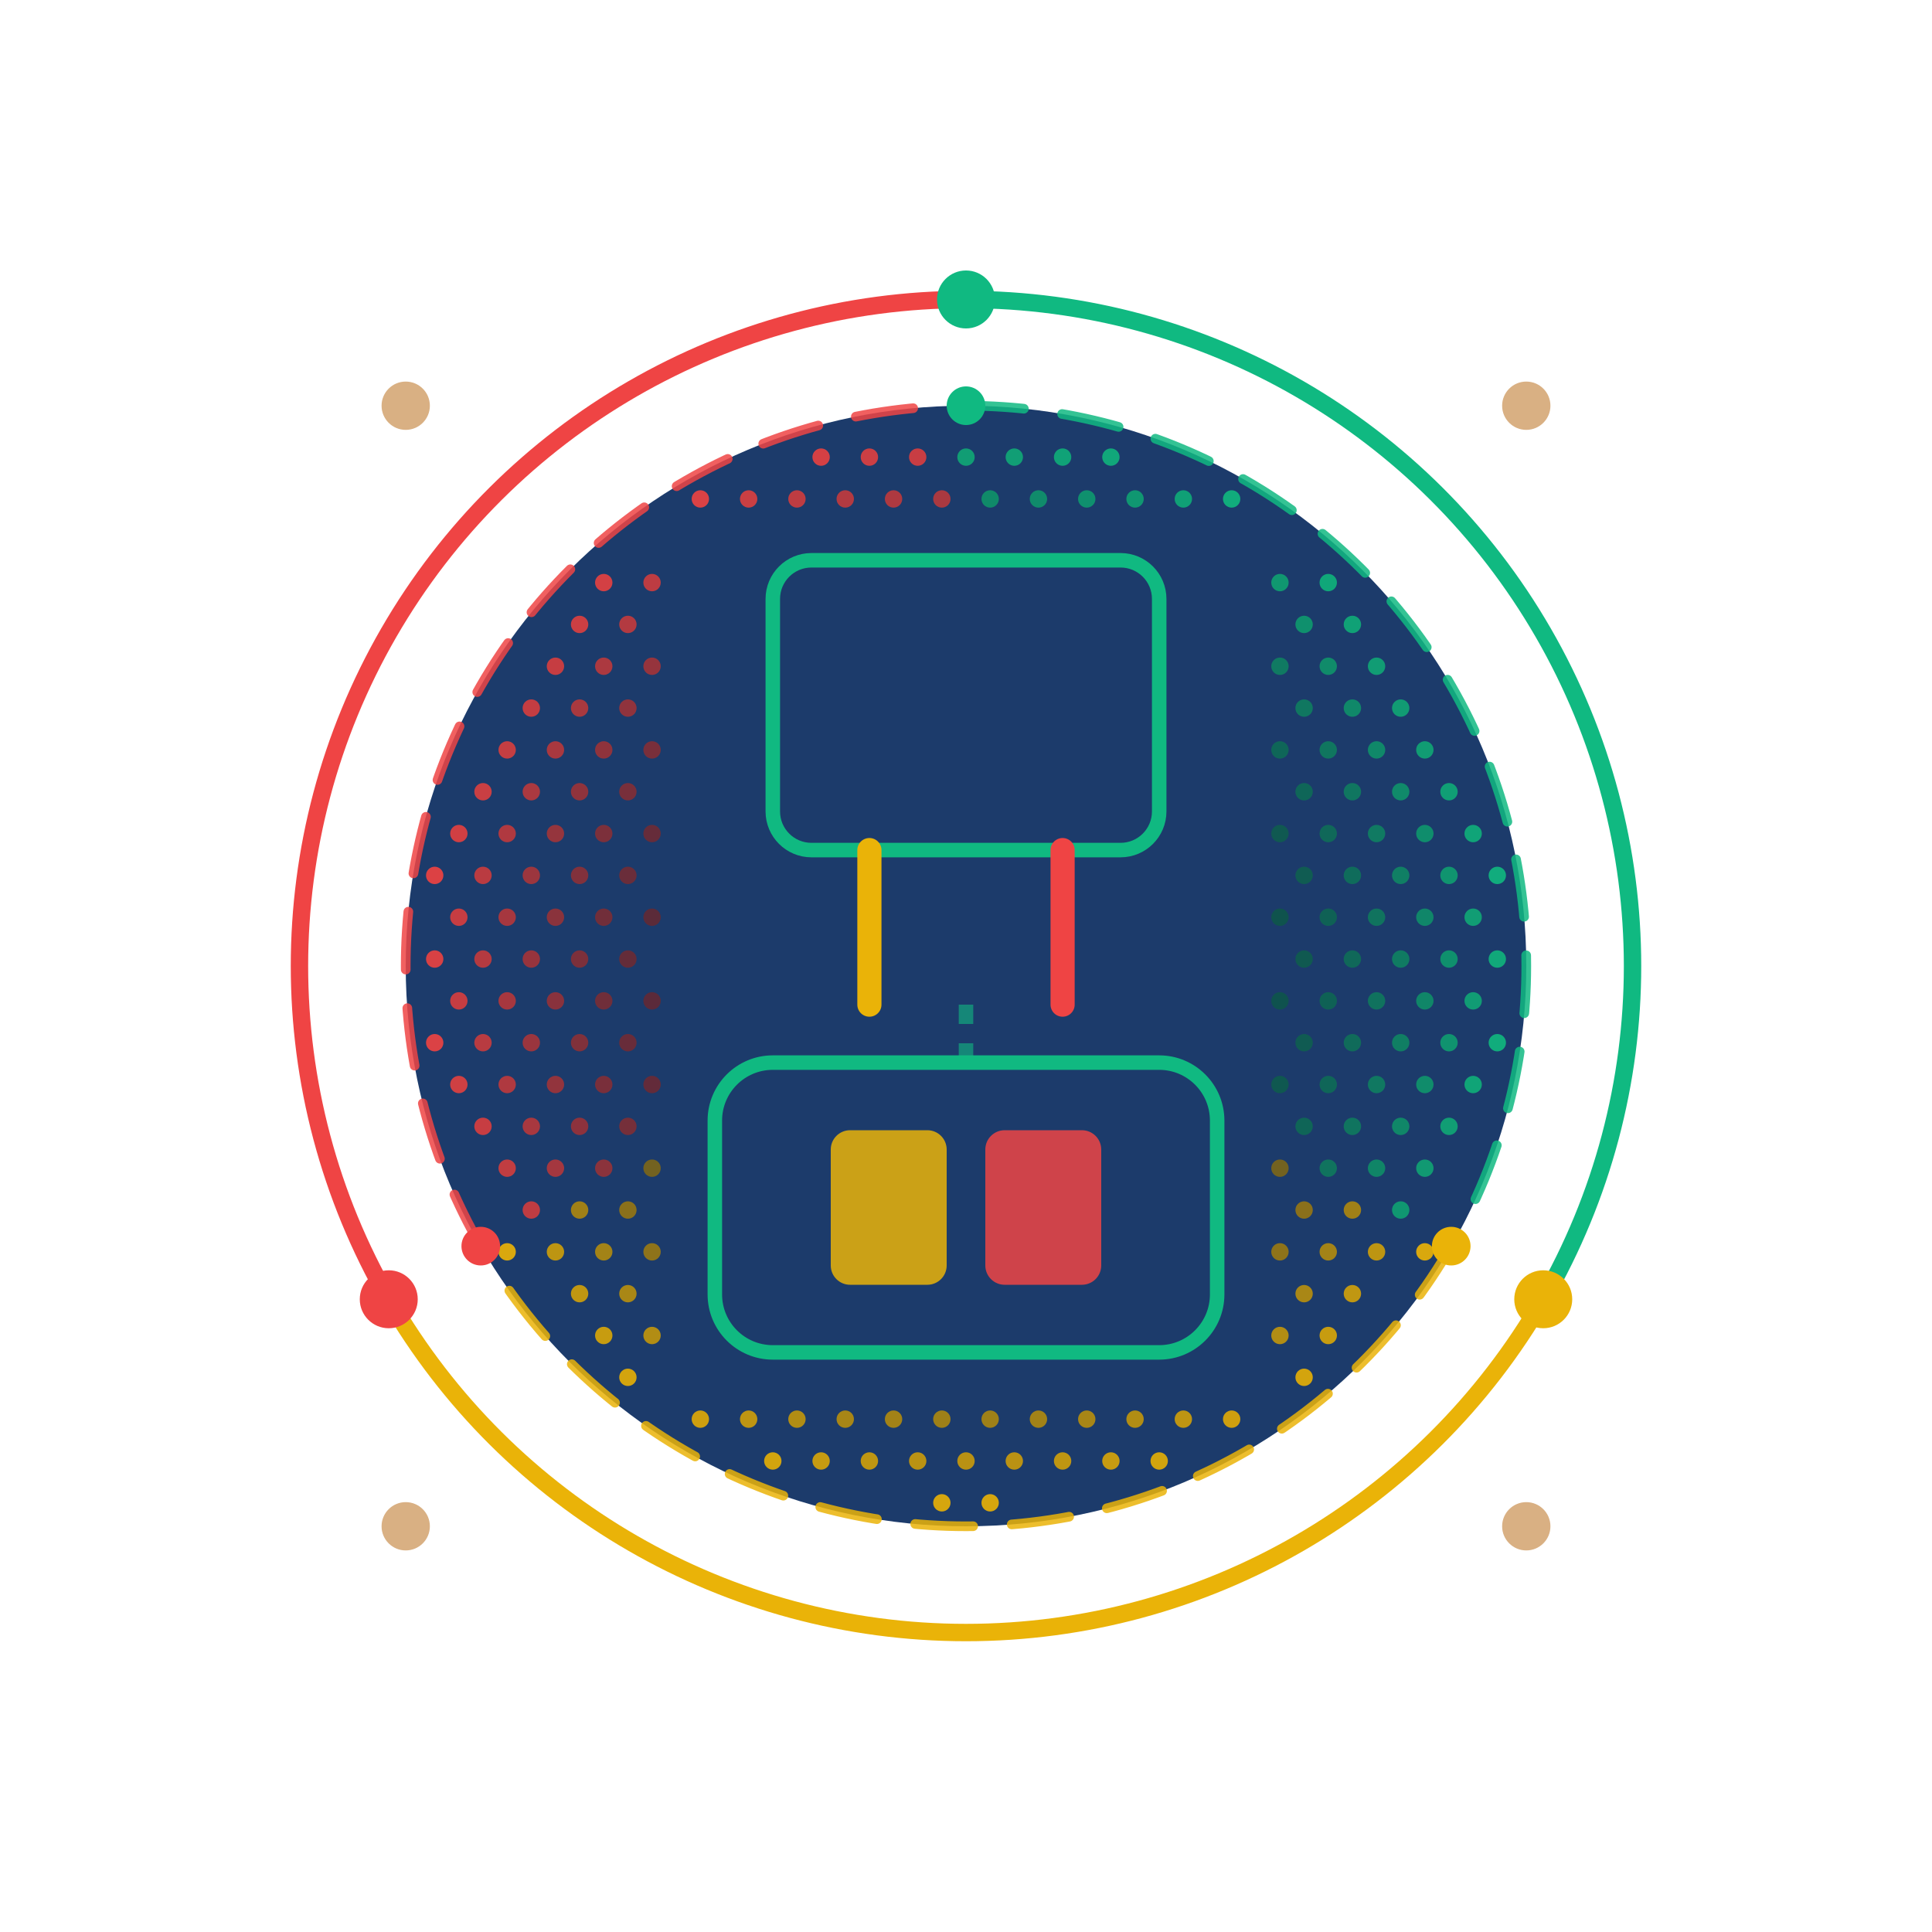
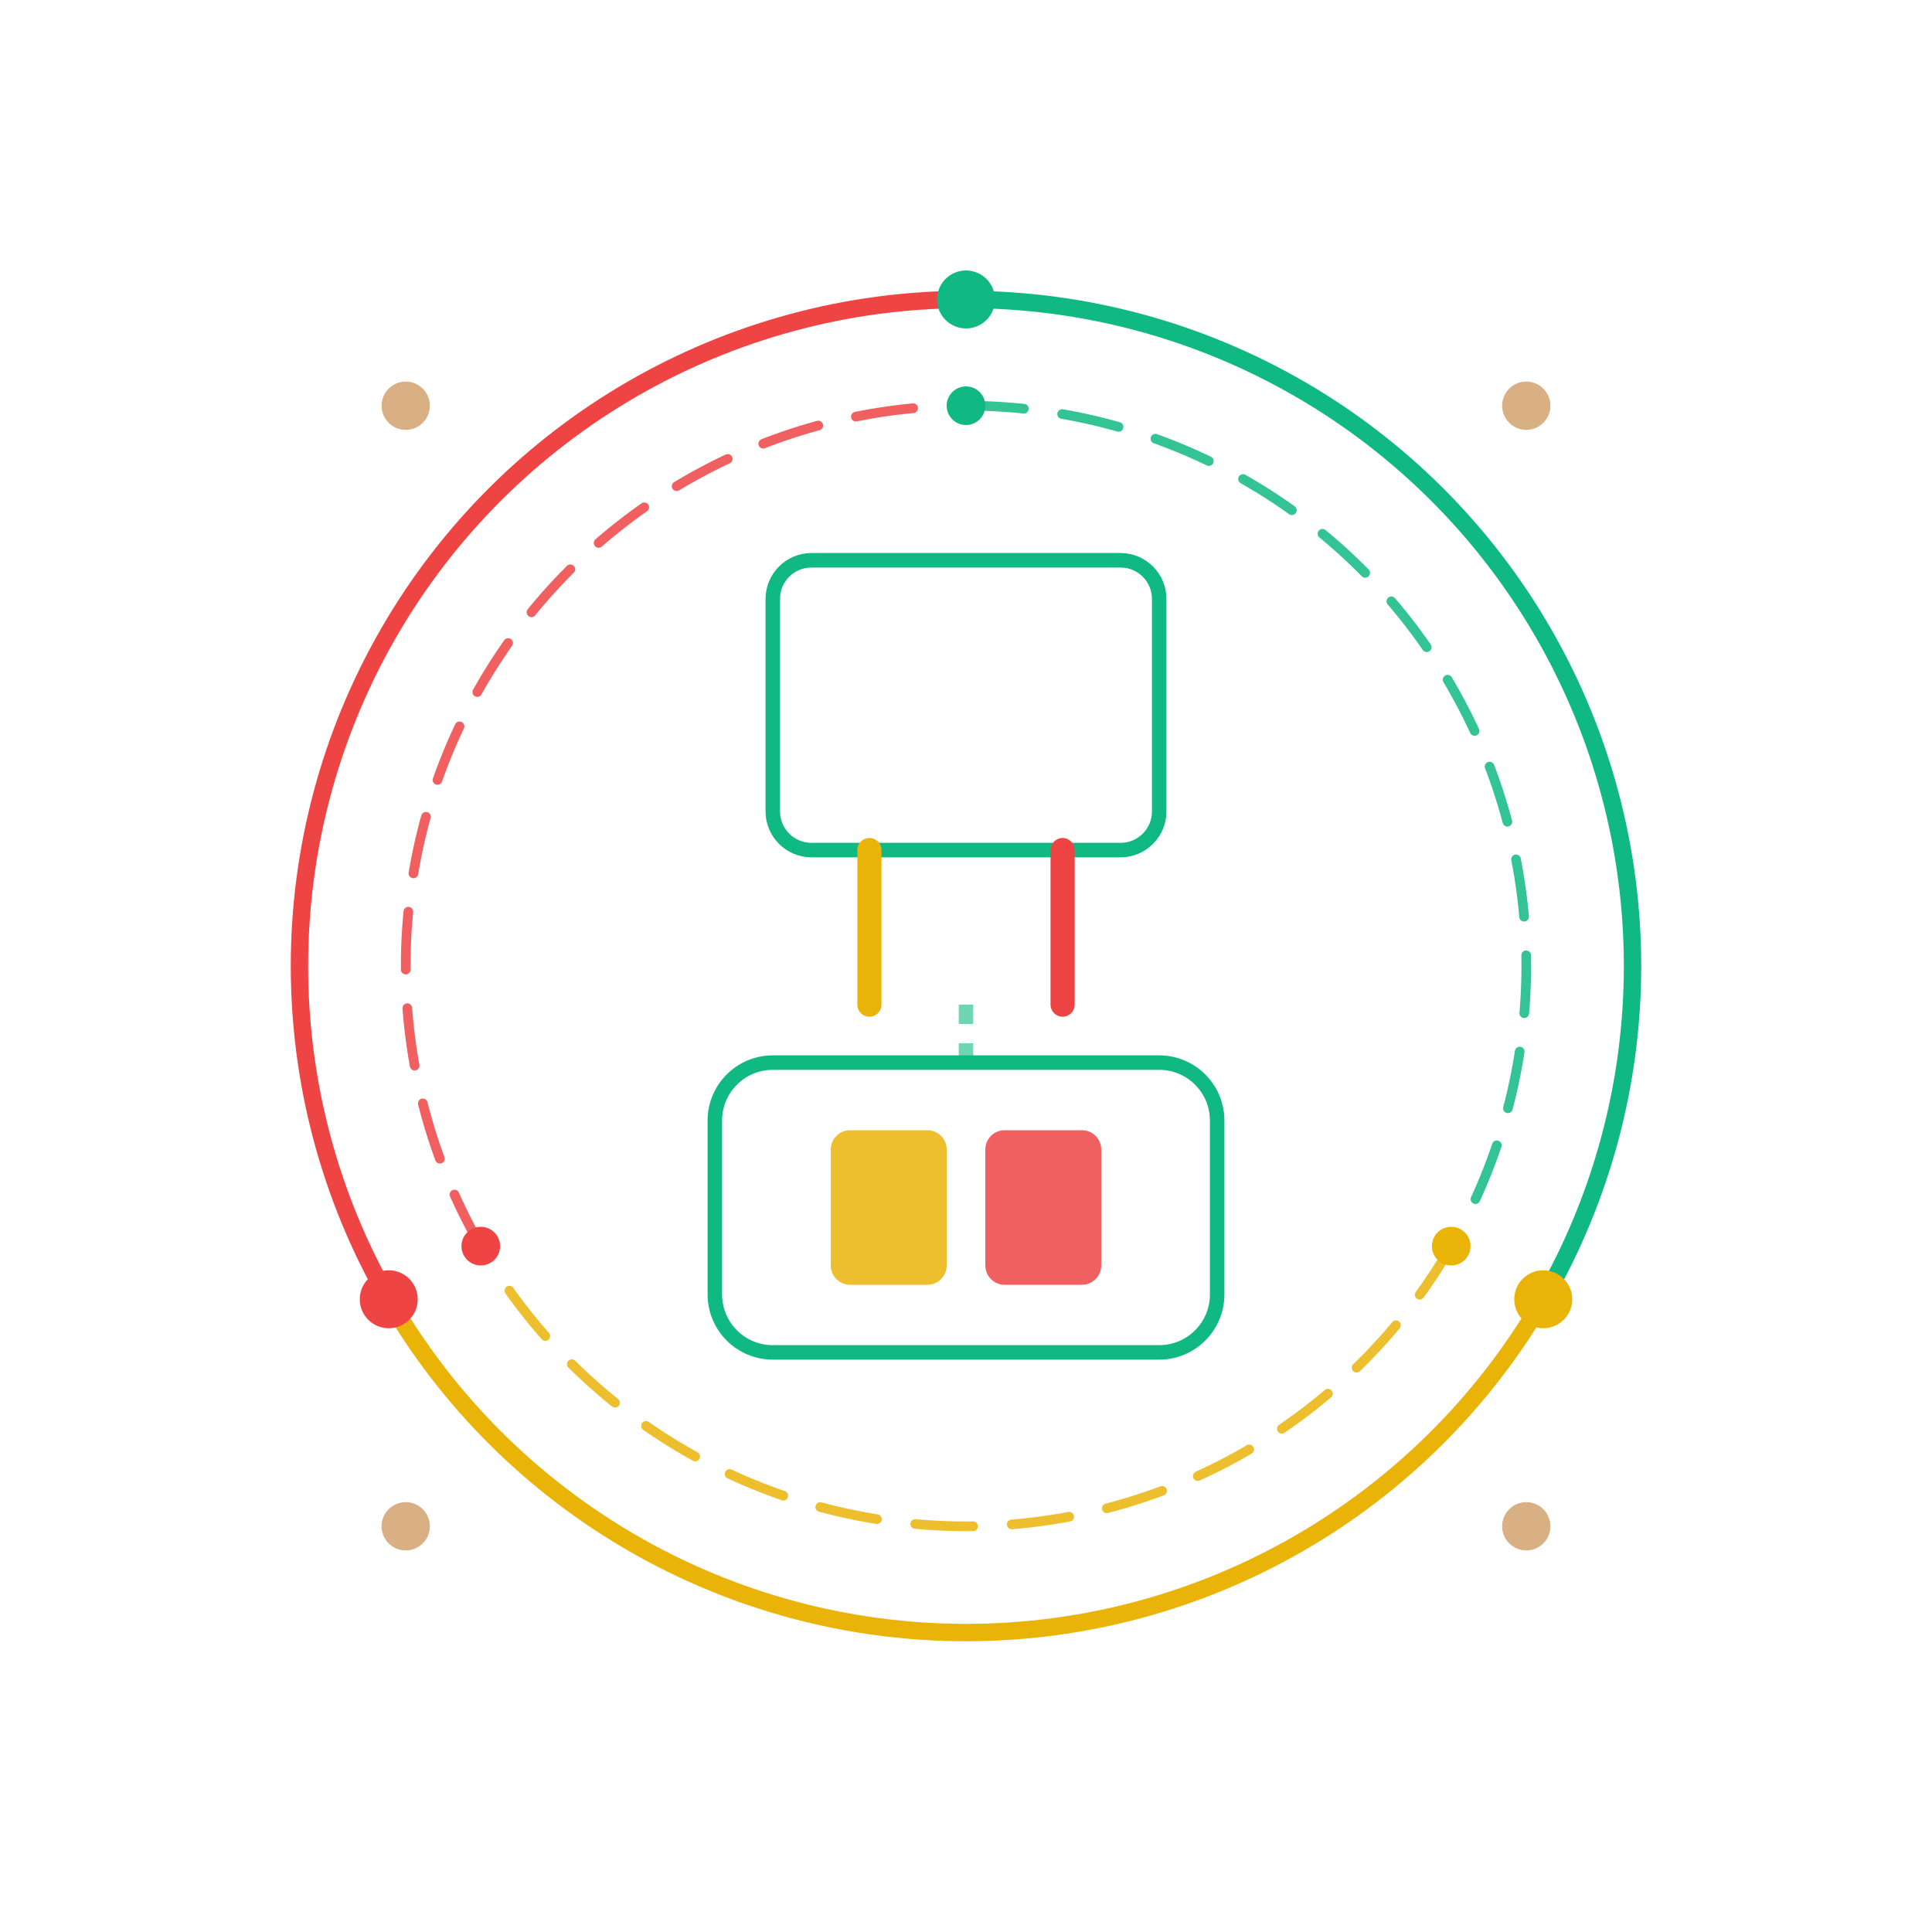
<svg xmlns="http://www.w3.org/2000/svg" viewBox="-100 -100 200 200" width="200" height="200" role="img" aria-label="PortDrop">
-   <defs>
-     <clipPath id="ic">
-       <circle cx="0" cy="0" r="57" />
-     </clipPath>
-   </defs>
  <path d="M 0.0,-69.0 A 69,69 0 0,1 59.756,34.5" fill="none" stroke="#10b981" stroke-width="1.8" stroke-linecap="round" />
  <path d="M 59.756,34.5 A 69,69 0 0,1 -59.756,34.5" fill="none" stroke="#eab308" stroke-width="1.8" stroke-linecap="round" />
  <path d="M -59.756,34.5 A 69,69 0 0,1 0.0,-69.0" fill="none" stroke="#ef4444" stroke-width="1.8" stroke-linecap="round" />
  <circle cx="0.0" cy="-69.0" r="3" fill="#10b981" />
  <circle cx="59.756" cy="34.5" r="3" fill="#eab308" />
  <circle cx="-59.756" cy="34.5" r="3" fill="#ef4444" />
-   <circle cx="0" cy="0" r="58" fill="#1C3B6B" />
-   <g clip-path="url(#ic)">
-     <circle cx="-15" cy="-52.68" r="0.9" fill="#e24141" opacity="0.928" />
-     <circle cx="-10" cy="-52.68" r="0.9" fill="#dc3f40" opacity="0.917" />
-     <circle cx="-5" cy="-52.68" r="0.9" fill="#d83e3f" opacity="0.91" />
-     <circle cx="0" cy="-52.68" r="0.9" fill="#0fa775" opacity="0.908" />
-     <circle cx="5" cy="-52.68" r="0.9" fill="#0fa876" opacity="0.91" />
-     <circle cx="10" cy="-52.68" r="0.9" fill="#0fab78" opacity="0.917" />
-     <circle cx="15" cy="-52.68" r="0.9" fill="#10af7b" opacity="0.928" />
-     <circle cx="-27.5" cy="-48.35" r="0.9" fill="#e74242" opacity="0.937" />
-     <circle cx="-22.5" cy="-48.35" r="0.9" fill="#da3f3f" opacity="0.915" />
-     <circle cx="-17.5" cy="-48.35" r="0.9" fill="#d03c3d" opacity="0.896" />
-     <circle cx="-12.5" cy="-48.35" r="0.9" fill="#c83a3b" opacity="0.882" />
-     <circle cx="-7.5" cy="-48.35" r="0.9" fill="#c2393a" opacity="0.873" />
-     <circle cx="-2.5" cy="-48.35" r="0.9" fill="#bf3839" opacity="0.868" />
-     <circle cx="2.5" cy="-48.35" r="0.9" fill="#0e9569" opacity="0.868" />
-     <circle cx="7.5" cy="-48.35" r="0.9" fill="#0e976b" opacity="0.873" />
-     <circle cx="12.5" cy="-48.35" r="0.9" fill="#0e9b6e" opacity="0.882" />
-     <circle cx="17.5" cy="-48.35" r="0.9" fill="#0fa172" opacity="0.896" />
-     <circle cx="22.5" cy="-48.35" r="0.9" fill="#0fa977" opacity="0.915" />
-     <circle cx="27.5" cy="-48.35" r="0.9" fill="#10b37d" opacity="0.937" />
-     <circle cx="-37.5" cy="-39.69" r="0.9" fill="#e14141" opacity="0.927" />
-     <circle cx="-32.5" cy="-39.69" r="0.9" fill="#cf3c3d" opacity="0.895" />
-     <circle cx="32.5" cy="-39.69" r="0.9" fill="#0fa171" opacity="0.895" />
-     <circle cx="37.5" cy="-39.69" r="0.9" fill="#0faf7a" opacity="0.927" />
-     <circle cx="-40" cy="-35.36" r="0.9" fill="#db3f3f" opacity="0.915" />
-     <circle cx="-35" cy="-35.36" r="0.9" fill="#c73a3b" opacity="0.881" />
-     <circle cx="35" cy="-35.36" r="0.9" fill="#0e9b6d" opacity="0.881" />
-     <circle cx="40" cy="-35.36" r="0.9" fill="#0faa77" opacity="0.915" />
-     <circle cx="-42.5" cy="-31.03" r="0.9" fill="#d63e3e" opacity="0.908" />
-     <circle cx="-37.5" cy="-31.03" r="0.9" fill="#c13839" opacity="0.871" />
-     <circle cx="-32.5" cy="-31.03" r="0.9" fill="#ad3335" opacity="0.837" />
-     <circle cx="32.5" cy="-31.03" r="0.9" fill="#0d8760" opacity="0.837" />
-     <circle cx="37.5" cy="-31.03" r="0.9" fill="#0e966a" opacity="0.871" />
-     <circle cx="42.5" cy="-31.03" r="0.9" fill="#0fa675" opacity="0.908" />
-     <circle cx="-45" cy="-26.7" r="0.9" fill="#d53d3e" opacity="0.905" />
-     <circle cx="-40" cy="-26.7" r="0.9" fill="#be3839" opacity="0.865" />
-     <circle cx="-35" cy="-26.7" r="0.9" fill="#a83234" opacity="0.828" />
-     <circle cx="35" cy="-26.7" r="0.9" fill="#0d845e" opacity="0.828" />
-     <circle cx="40" cy="-26.7" r="0.9" fill="#0e9469" opacity="0.865" />
-     <circle cx="45" cy="-26.7" r="0.9" fill="#0fa574" opacity="0.905" />
-     <circle cx="-47.5" cy="-22.37" r="0.9" fill="#d63e3e" opacity="0.906" />
-     <circle cx="-42.5" cy="-22.37" r="0.9" fill="#be3739" opacity="0.865" />
-     <circle cx="-37.5" cy="-22.37" r="0.9" fill="#a73233" opacity="0.825" />
-     <circle cx="-32.5" cy="-22.37" r="0.9" fill="#922c2e" opacity="0.789" />
-     <circle cx="32.5" cy="-22.37" r="0.9" fill="#0c7253" opacity="0.789" />
-     <circle cx="37.5" cy="-22.37" r="0.9" fill="#0d825d" opacity="0.825" />
-     <circle cx="42.5" cy="-22.37" r="0.9" fill="#0e9469" opacity="0.865" />
-     <circle cx="47.5" cy="-22.37" r="0.9" fill="#0fa674" opacity="0.906" />
-     <circle cx="-50" cy="-18.04" r="0.9" fill="#da3f3f" opacity="0.913" />
-     <circle cx="-45" cy="-18.04" r="0.9" fill="#c03839" opacity="0.869" />
-     <circle cx="-40" cy="-18.04" r="0.9" fill="#a83233" opacity="0.827" />
-     <circle cx="-35" cy="-18.04" r="0.9" fill="#912c2e" opacity="0.788" />
-     <circle cx="35" cy="-18.04" r="0.9" fill="#0c7253" opacity="0.788" />
-     <circle cx="40" cy="-18.04" r="0.9" fill="#0d835e" opacity="0.827" />
-     <circle cx="45" cy="-18.04" r="0.9" fill="#0e956a" opacity="0.869" />
-     <circle cx="50" cy="-18.04" r="0.9" fill="#0fa976" opacity="0.913" />
-     <circle cx="-52.5" cy="-13.71" r="0.9" fill="#e04040" opacity="0.923" />
-     <circle cx="-47.5" cy="-13.71" r="0.9" fill="#c5393a" opacity="0.878" />
-     <circle cx="-42.5" cy="-13.71" r="0.9" fill="#ac3334" opacity="0.834" />
-     <circle cx="-37.5" cy="-13.71" r="0.9" fill="#942d2f" opacity="0.793" />
-     <circle cx="-32.5" cy="-13.71" r="0.9" fill="#7e272a" opacity="0.754" />
-     <circle cx="32.5" cy="-13.71" r="0.9" fill="#0c6349" opacity="0.754" />
-     <circle cx="37.5" cy="-13.71" r="0.9" fill="#0c7454" opacity="0.793" />
-     <circle cx="42.5" cy="-13.71" r="0.9" fill="#0d8660" opacity="0.834" />
-     <circle cx="47.5" cy="-13.71" r="0.9" fill="#0e996c" opacity="0.878" />
-     <circle cx="52.5" cy="-13.71" r="0.9" fill="#0fad79" opacity="0.923" />
-     <circle cx="-55" cy="-9.38" r="0.9" fill="#e84242" opacity="0.938" />
-     <circle cx="-50" cy="-9.38" r="0.9" fill="#cd3b3c" opacity="0.891" />
-     <circle cx="-45" cy="-9.38" r="0.9" fill="#b33536" opacity="0.846" />
-     <circle cx="-40" cy="-9.38" r="0.9" fill="#9a2e30" opacity="0.803" />
-     <circle cx="-35" cy="-9.38" r="0.9" fill="#82282b" opacity="0.762" />
-     <circle cx="35" cy="-9.38" r="0.9" fill="#0c664b" opacity="0.762" />
-     <circle cx="40" cy="-9.38" r="0.9" fill="#0d7857" opacity="0.803" />
-     <circle cx="45" cy="-9.38" r="0.9" fill="#0e8b63" opacity="0.846" />
-     <circle cx="50" cy="-9.38" r="0.9" fill="#0f9f70" opacity="0.891" />
-     <circle cx="55" cy="-9.38" r="0.9" fill="#10b47e" opacity="0.938" />
-     <circle cx="-52.5" cy="-5.05" r="0.9" fill="#d73e3e" opacity="0.909" />
-     <circle cx="-47.5" cy="-5.05" r="0.9" fill="#bc3738" opacity="0.862" />
-     <circle cx="-42.5" cy="-5.05" r="0.9" fill="#a23132" opacity="0.818" />
-     <circle cx="-37.5" cy="-5.05" r="0.9" fill="#8a2a2c" opacity="0.775" />
-     <circle cx="-32.5" cy="-5.05" r="0.9" fill="#722427" opacity="0.735" />
-     <circle cx="32.5" cy="-5.05" r="0.9" fill="#0b5b43" opacity="0.735" />
-     <circle cx="37.5" cy="-5.05" r="0.9" fill="#0c6c4f" opacity="0.775" />
-     <circle cx="42.5" cy="-5.05" r="0.9" fill="#0d7f5b" opacity="0.818" />
-     <circle cx="47.5" cy="-5.05" r="0.9" fill="#0e9268" opacity="0.862" />
-     <circle cx="52.5" cy="-5.05" r="0.9" fill="#0fa775" opacity="0.909" />
-     <circle cx="-55" cy="-0.72" r="0.9" fill="#e44141" opacity="0.931" />
-     <circle cx="-50" cy="-0.72" r="0.9" fill="#c83a3b" opacity="0.883" />
-     <circle cx="-45" cy="-0.72" r="0.9" fill="#ae3335" opacity="0.838" />
-     <circle cx="-40" cy="-0.72" r="0.9" fill="#942d2f" opacity="0.794" />
-     <circle cx="-35" cy="-0.72" r="0.9" fill="#7c2729" opacity="0.752" />
-     <circle cx="35" cy="-0.72" r="0.9" fill="#0c6248" opacity="0.752" />
-     <circle cx="40" cy="-0.72" r="0.9" fill="#0c7454" opacity="0.794" />
-     <circle cx="45" cy="-0.72" r="0.9" fill="#0d8861" opacity="0.838" />
-     <circle cx="50" cy="-0.72" r="0.9" fill="#0e9b6e" opacity="0.883" />
-     <circle cx="55" cy="-0.72" r="0.9" fill="#10b07b" opacity="0.931" />
-     <circle cx="-52.5" cy="3.61" r="0.9" fill="#d63e3e" opacity="0.908" />
-     <circle cx="-47.5" cy="3.61" r="0.9" fill="#bc3738" opacity="0.861" />
-     <circle cx="-42.5" cy="3.61" r="0.9" fill="#a23032" opacity="0.816" />
-     <circle cx="-37.5" cy="3.61" r="0.9" fill="#892a2c" opacity="0.774" />
-     <circle cx="-32.5" cy="3.61" r="0.9" fill="#722427" opacity="0.734" />
-     <circle cx="32.5" cy="3.61" r="0.9" fill="#0b5a43" opacity="0.734" />
-     <circle cx="37.5" cy="3.61" r="0.9" fill="#0c6c4e" opacity="0.774" />
-     <circle cx="42.5" cy="3.61" r="0.9" fill="#0d7e5b" opacity="0.816" />
-     <circle cx="47.5" cy="3.61" r="0.9" fill="#0e9267" opacity="0.861" />
-     <circle cx="52.5" cy="3.61" r="0.9" fill="#0fa675" opacity="0.908" />
-     <circle cx="-55" cy="7.94" r="0.9" fill="#e74242" opacity="0.936" />
-     <circle cx="-50" cy="7.94" r="0.9" fill="#cb3b3c" opacity="0.889" />
-     <circle cx="-45" cy="7.94" r="0.9" fill="#b13436" opacity="0.844" />
-     <circle cx="-40" cy="7.94" r="0.9" fill="#982e30" opacity="0.8" />
-     <circle cx="-35" cy="7.94" r="0.9" fill="#80282a" opacity="0.759" />
-     <circle cx="35" cy="7.94" r="0.9" fill="#0c654a" opacity="0.759" />
-     <circle cx="40" cy="7.94" r="0.9" fill="#0d7756" opacity="0.8" />
-     <circle cx="45" cy="7.94" r="0.9" fill="#0e8a62" opacity="0.844" />
-     <circle cx="50" cy="7.94" r="0.9" fill="#0f9e6f" opacity="0.889" />
-     <circle cx="55" cy="7.94" r="0.9" fill="#10b37d" opacity="0.936" />
-     <circle cx="-52.5" cy="12.27" r="0.9" fill="#de4040" opacity="0.92" />
-     <circle cx="-47.5" cy="12.27" r="0.9" fill="#c3393a" opacity="0.874" />
-     <circle cx="-42.5" cy="12.27" r="0.9" fill="#aa3234" opacity="0.83" />
-     <circle cx="-37.5" cy="12.27" r="0.9" fill="#922c2e" opacity="0.789" />
-     <circle cx="-32.5" cy="12.27" r="0.9" fill="#7b2629" opacity="0.75" />
-     <circle cx="32.5" cy="12.27" r="0.9" fill="#0b6147" opacity="0.75" />
-     <circle cx="37.5" cy="12.27" r="0.9" fill="#0c7253" opacity="0.789" />
-     <circle cx="42.5" cy="12.27" r="0.9" fill="#0d845f" opacity="0.83" />
-     <circle cx="47.5" cy="12.27" r="0.9" fill="#0e986b" opacity="0.874" />
-     <circle cx="52.5" cy="12.27" r="0.9" fill="#0fac78" opacity="0.92" />
-     <circle cx="-50" cy="16.6" r="0.9" fill="#d73e3e" opacity="0.908" />
-     <circle cx="-45" cy="16.6" r="0.9" fill="#bd3738" opacity="0.864" />
-     <circle cx="-40" cy="16.6" r="0.9" fill="#a53133" opacity="0.822" />
-     <circle cx="-35" cy="16.6" r="0.9" fill="#8e2b2d" opacity="0.783" />
-     <circle cx="35" cy="16.6" r="0.9" fill="#0c7051" opacity="0.783" />
-     <circle cx="40" cy="16.6" r="0.9" fill="#0d815c" opacity="0.822" />
-     <circle cx="45" cy="16.6" r="0.9" fill="#0e9368" opacity="0.864" />
-     <circle cx="50" cy="16.6" r="0.9" fill="#0fa775" opacity="0.908" />
-     <circle cx="-47.5" cy="20.93" r="0.9" fill="#d33d3d" opacity="0.901" />
-     <circle cx="-42.5" cy="20.93" r="0.9" fill="#ba3738" opacity="0.859" />
-     <circle cx="-37.5" cy="20.93" r="0.9" fill="#a33132" opacity="0.819" />
-     <circle cx="-32.5" cy="20.93" r="0.9" fill="#8b6c0b" opacity="0.782" />
-     <circle cx="32.5" cy="20.93" r="0.9" fill="#8b6c0b" opacity="0.782" />
-     <circle cx="37.5" cy="20.93" r="0.9" fill="#0d7f5b" opacity="0.819" />
-     <circle cx="42.5" cy="20.93" r="0.9" fill="#0e9167" opacity="0.859" />
-     <circle cx="47.5" cy="20.93" r="0.9" fill="#0fa373" opacity="0.901" />
-     <circle cx="-45" cy="25.26" r="0.9" fill="#d13c3d" opacity="0.898" />
-     <circle cx="-40" cy="25.26" r="0.9" fill="#b68c09" opacity="0.858" />
-     <circle cx="-35" cy="25.26" r="0.9" fill="#a17c0a" opacity="0.821" />
-     <circle cx="35" cy="25.26" r="0.9" fill="#a17c0a" opacity="0.821" />
-     <circle cx="40" cy="25.26" r="0.9" fill="#b68c09" opacity="0.858" />
-     <circle cx="45" cy="25.26" r="0.9" fill="#0fa272" opacity="0.898" />
-     <circle cx="-47.5" cy="29.59" r="0.9" fill="#e4af08" opacity="0.94" />
-     <circle cx="-42.5" cy="29.59" r="0.9" fill="#ce9e09" opacity="0.9" />
-     <circle cx="-37.5" cy="29.59" r="0.9" fill="#b88e09" opacity="0.862" />
-     <circle cx="-32.5" cy="29.59" r="0.9" fill="#a57f0a" opacity="0.828" />
-     <circle cx="32.5" cy="29.59" r="0.9" fill="#a57f0a" opacity="0.828" />
-     <circle cx="37.5" cy="29.59" r="0.9" fill="#b88e09" opacity="0.862" />
-     <circle cx="42.5" cy="29.59" r="0.9" fill="#ce9e09" opacity="0.9" />
-     <circle cx="47.5" cy="29.59" r="0.9" fill="#e4af08" opacity="0.94" />
-     <circle cx="-40" cy="33.92" r="0.9" fill="#d1a009" opacity="0.906" />
-     <circle cx="-35" cy="33.92" r="0.9" fill="#bd9209" opacity="0.871" />
-     <circle cx="35" cy="33.92" r="0.9" fill="#bd9209" opacity="0.871" />
-     <circle cx="40" cy="33.92" r="0.9" fill="#d1a009" opacity="0.906" />
-     <circle cx="-37.5" cy="38.25" r="0.9" fill="#d7a508" opacity="0.917" />
-     <circle cx="-32.5" cy="38.25" r="0.9" fill="#c59709" opacity="0.885" />
-     <circle cx="32.5" cy="38.25" r="0.9" fill="#c59709" opacity="0.885" />
-     <circle cx="37.5" cy="38.25" r="0.9" fill="#d7a508" opacity="0.917" />
-     <circle cx="-35" cy="42.58" r="0.9" fill="#e0ab08" opacity="0.932" />
-     <circle cx="35" cy="42.58" r="0.9" fill="#e0ab08" opacity="0.932" />
-     <circle cx="-27.5" cy="46.91" r="0.9" fill="#dca808" opacity="0.924" />
-     <circle cx="-22.5" cy="46.91" r="0.9" fill="#cf9f09" opacity="0.902" />
-     <circle cx="-17.5" cy="46.91" r="0.9" fill="#c49709" opacity="0.883" />
-     <circle cx="-12.5" cy="46.91" r="0.9" fill="#bc9109" opacity="0.87" />
-     <circle cx="-7.5" cy="46.91" r="0.9" fill="#b78d09" opacity="0.86" />
-     <circle cx="-2.5" cy="46.91" r="0.9" fill="#b48b09" opacity="0.855" />
-     <circle cx="2.5" cy="46.91" r="0.9" fill="#b48b09" opacity="0.855" />
-     <circle cx="7.5" cy="46.91" r="0.9" fill="#b78d09" opacity="0.86" />
-     <circle cx="12.5" cy="46.91" r="0.9" fill="#bc9109" opacity="0.87" />
-     <circle cx="17.5" cy="46.91" r="0.9" fill="#c49709" opacity="0.883" />
-     <circle cx="22.5" cy="46.91" r="0.9" fill="#cf9f09" opacity="0.902" />
-     <circle cx="27.5" cy="46.91" r="0.9" fill="#dca808" opacity="0.924" />
-     <circle cx="-20" cy="51.24" r="0.9" fill="#dfab08" opacity="0.931" />
-     <circle cx="-15" cy="51.24" r="0.9" fill="#d6a409" opacity="0.915" />
-     <circle cx="-10" cy="51.24" r="0.9" fill="#d09f09" opacity="0.904" />
-     <circle cx="-5" cy="51.24" r="0.9" fill="#cc9c09" opacity="0.897" />
-     <circle cx="0" cy="51.24" r="0.9" fill="#cb9b09" opacity="0.895" />
-     <circle cx="5" cy="51.24" r="0.9" fill="#cc9c09" opacity="0.897" />
-     <circle cx="10" cy="51.24" r="0.9" fill="#d09f09" opacity="0.904" />
-     <circle cx="15" cy="51.24" r="0.9" fill="#d6a409" opacity="0.915" />
-     <circle cx="20" cy="51.24" r="0.9" fill="#dfab08" opacity="0.931" />
-     <circle cx="-2.5" cy="55.57" r="0.9" fill="#e2ad08" opacity="0.937" />
-     <circle cx="2.5" cy="55.57" r="0.9" fill="#e2ad08" opacity="0.937" />
-   </g>
  <path d="M 0.0,-58.0 A 58,58 0 0,1 50.23,29.0" fill="none" stroke="#10b981" stroke-width="1.0" stroke-dasharray="6,4" stroke-linecap="round" opacity="0.85" />
  <path d="M 50.23,29.0 A 58,58 0 0,1 -50.23,29.0" fill="none" stroke="#eab308" stroke-width="1.0" stroke-dasharray="6,4" stroke-linecap="round" opacity="0.85" />
  <path d="M -50.23,29.0 A 58,58 0 0,1 0.0,-58.0" fill="none" stroke="#ef4444" stroke-width="1.0" stroke-dasharray="6,4" stroke-linecap="round" opacity="0.85" />
  <circle cx="0.0" cy="-58.0" r="2" fill="#10b981" />
  <circle cx="50.23" cy="29.0" r="2" fill="#eab308" />
  <circle cx="-50.23" cy="29.0" r="2" fill="#ef4444" />
  <rect x="-20" y="-42" width="40" height="30" rx="4" fill="none" stroke="#10b981" stroke-width="1.5" />
  <line x1="-10" y1="-12" x2="-10" y2="4" stroke="#eab308" stroke-width="2.5" stroke-linecap="round" />
  <line x1="10" y1="-12" x2="10" y2="4" stroke="#ef4444" stroke-width="2.5" stroke-linecap="round" />
  <line x1="0" y1="4" x2="0" y2="10" stroke="#10b981" stroke-width="1.5" stroke-dasharray="2,2" opacity="0.6" />
  <rect x="-26" y="10" width="52" height="30" rx="6" fill="none" stroke="#10b981" stroke-width="1.5" />
  <rect x="-14" y="17" width="12" height="16" rx="2" fill="#eab308" opacity="0.85" />
  <rect x="2" y="17" width="12" height="16" rx="2" fill="#ef4444" opacity="0.85" />
  <circle cx="58" cy="-58" r="2.5" fill="#C48540" opacity="0.65" />
  <circle cx="58" cy="58" r="2.5" fill="#C48540" opacity="0.65" />
  <circle cx="-58" cy="58" r="2.5" fill="#C48540" opacity="0.65" />
  <circle cx="-58" cy="-58" r="2.5" fill="#C48540" opacity="0.65" />
</svg>
